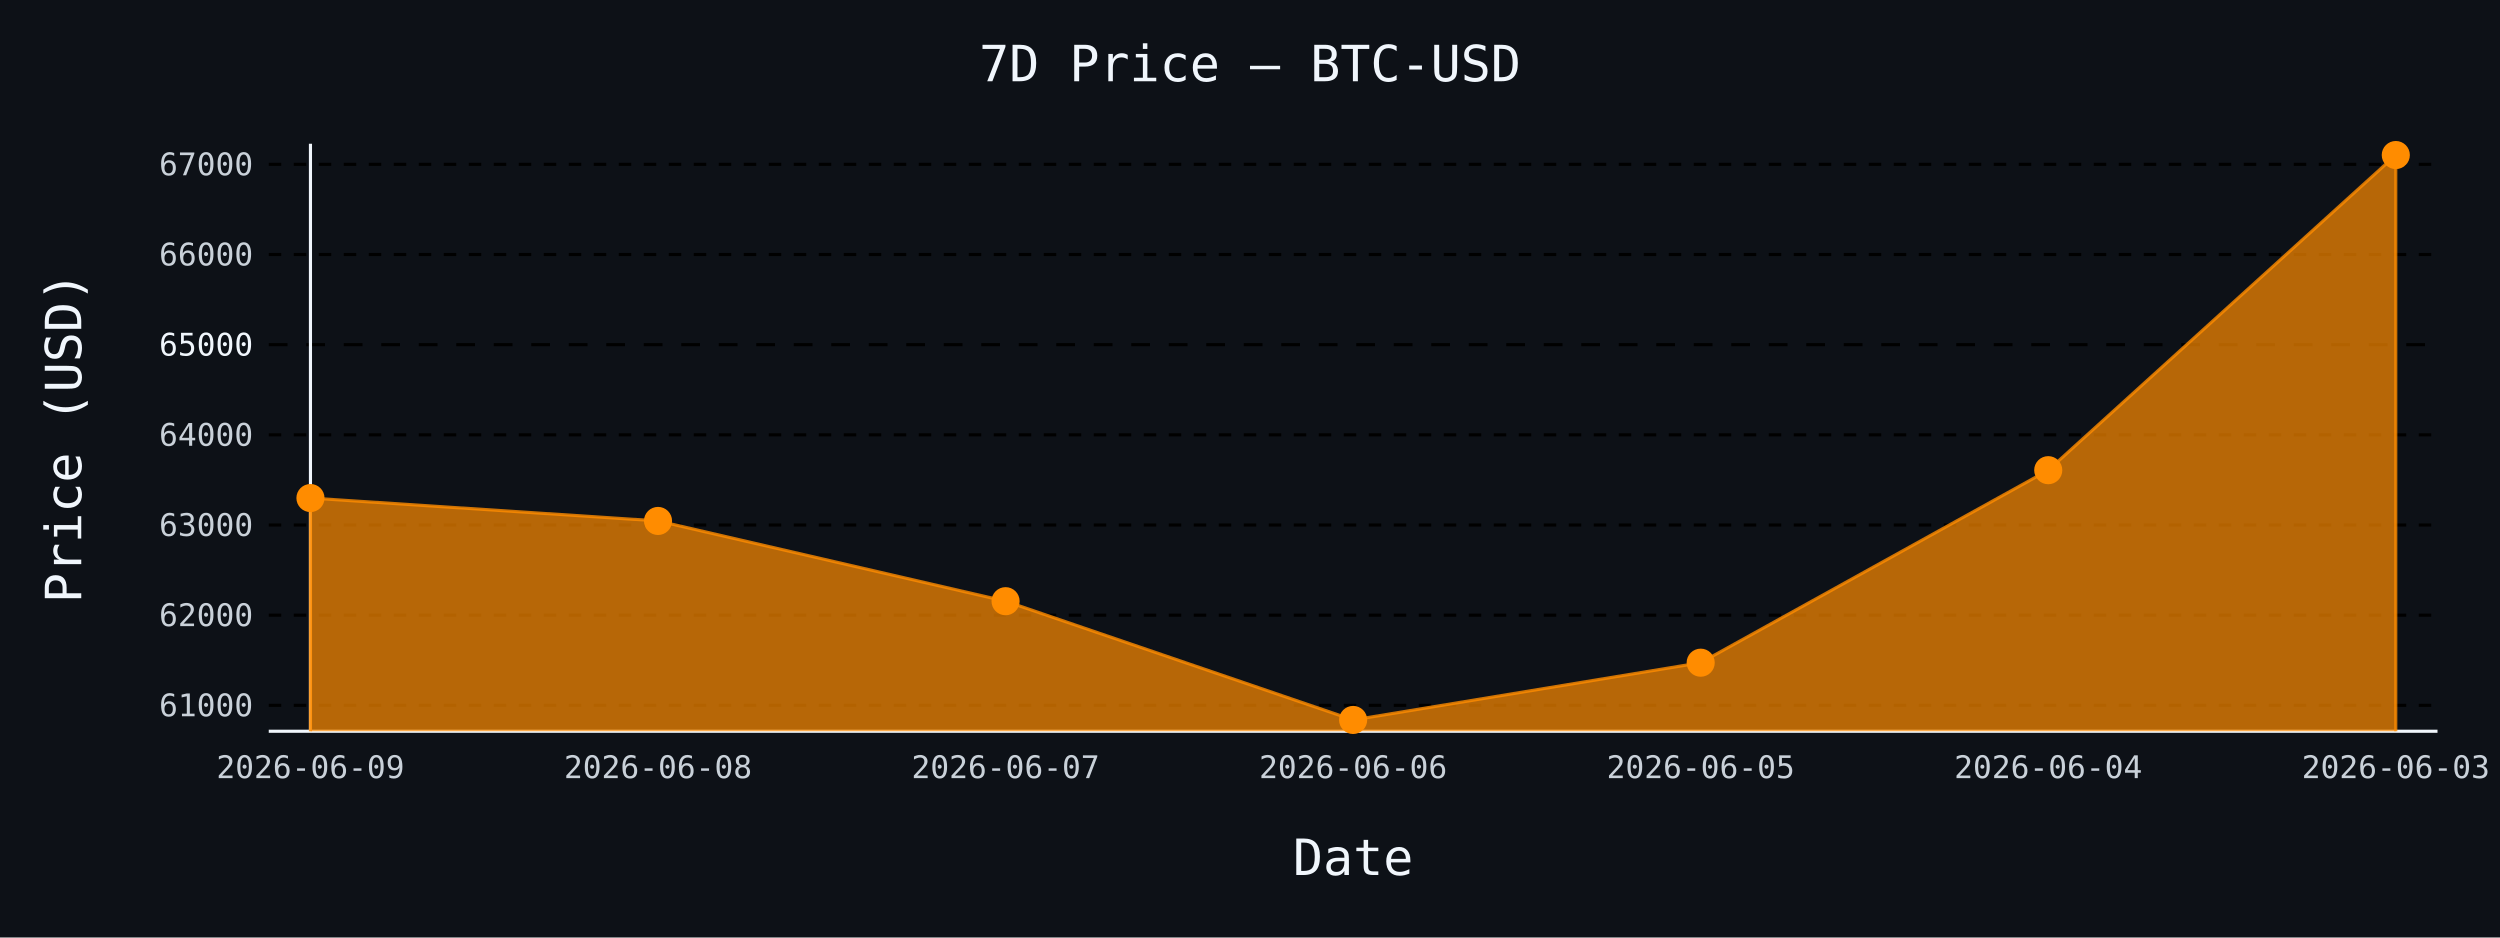
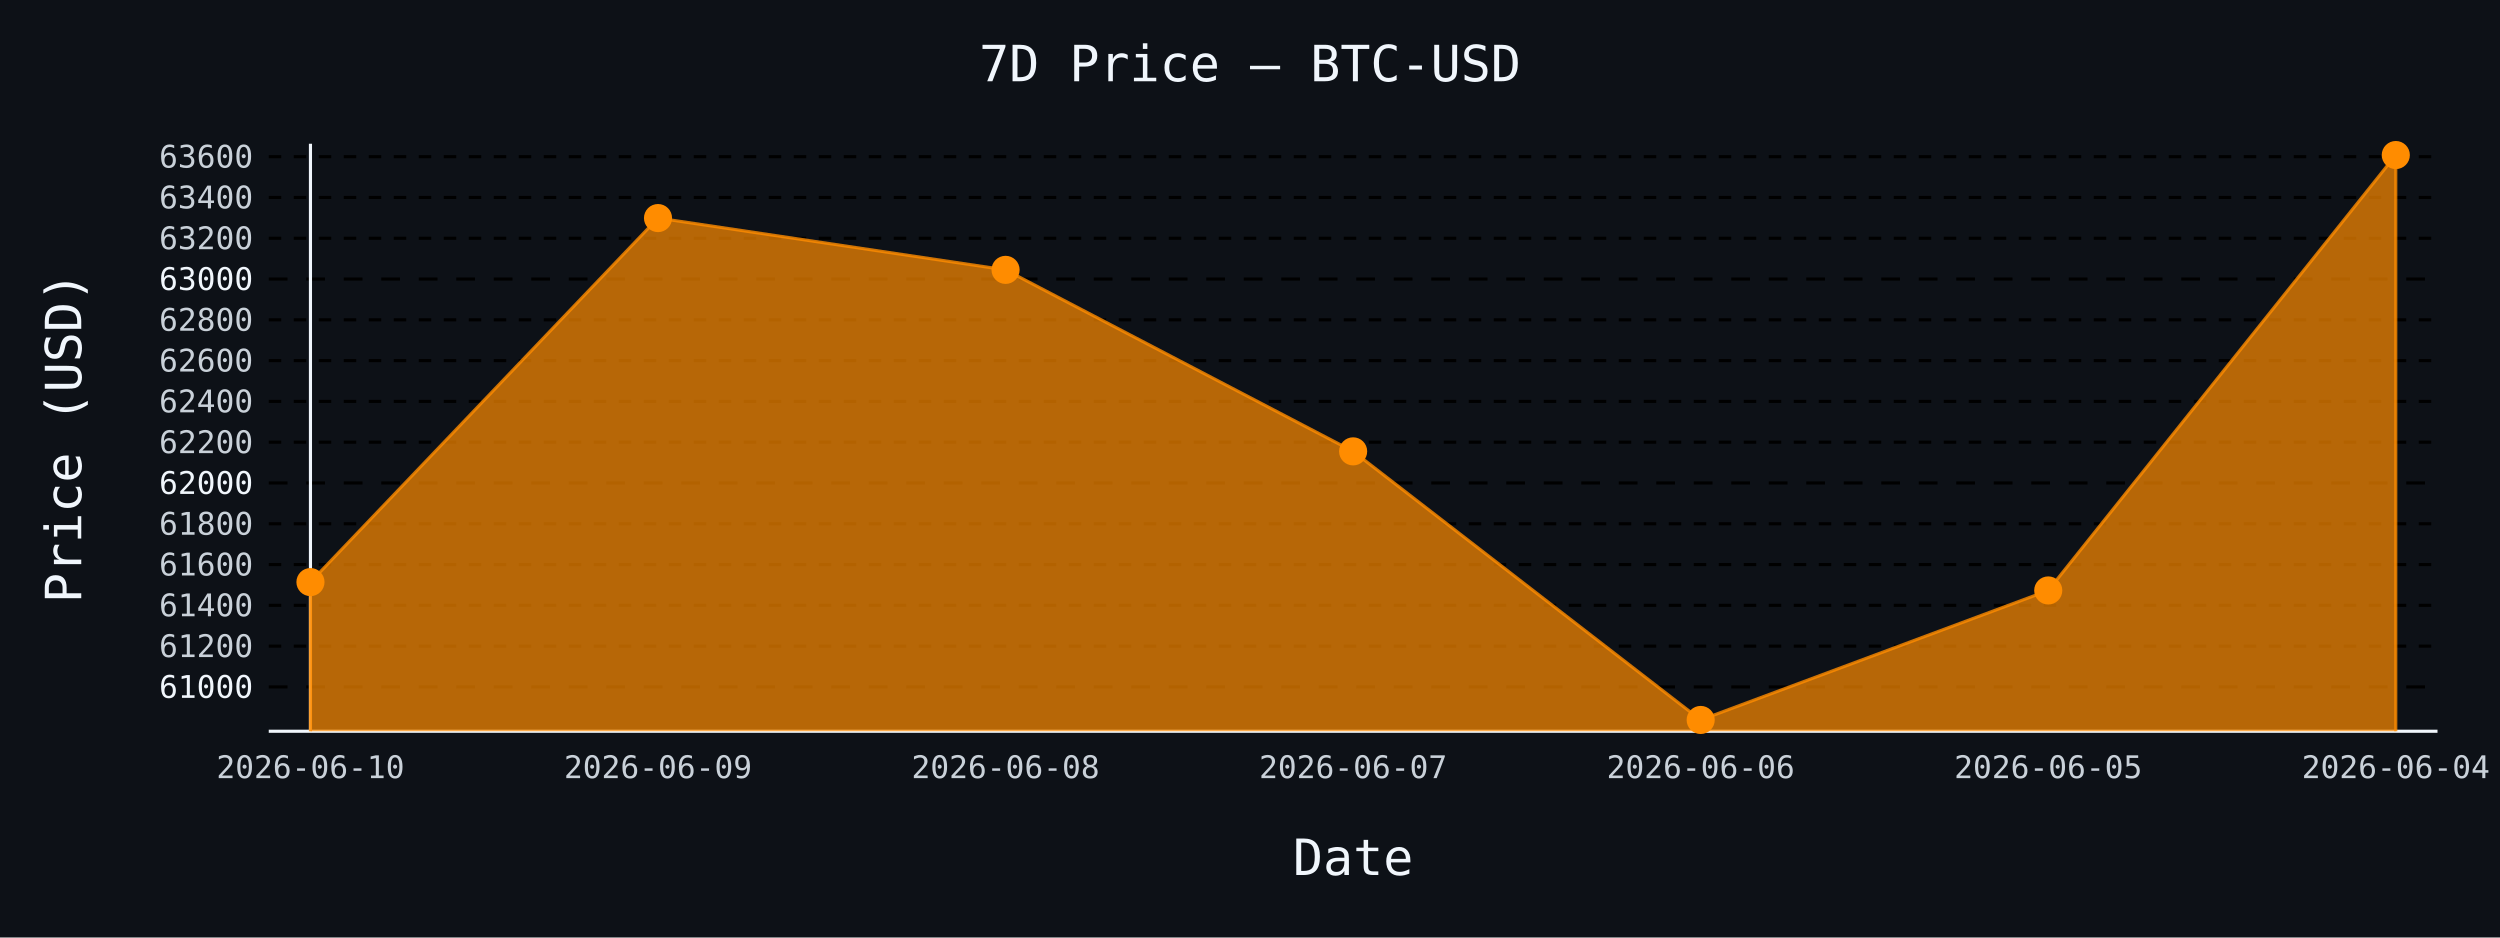
- <svg xmlns="http://www.w3.org/2000/svg" id="chart-e68e8143-a0f8-4a98-88ee-6ac6614bc441" class="pygal-chart" viewBox="0 0 800 300">
+ <svg xmlns="http://www.w3.org/2000/svg" id="chart-56a16d26-fd8e-4b75-903a-d9634309f497" class="pygal-chart" viewBox="0 0 800 300">
  <defs>
-     <style type="text/css">#chart-e68e8143-a0f8-4a98-88ee-6ac6614bc441{-webkit-user-select:none;-webkit-font-smoothing:antialiased;font-family:monospace}#chart-e68e8143-a0f8-4a98-88ee-6ac6614bc441 .title{font-family:monospace;font-size:16px}#chart-e68e8143-a0f8-4a98-88ee-6ac6614bc441 .legends .legend text{font-family:monospace;font-size:14px}#chart-e68e8143-a0f8-4a98-88ee-6ac6614bc441 .axis text{font-family:monospace;font-size:10px}#chart-e68e8143-a0f8-4a98-88ee-6ac6614bc441 .axis text.major{font-family:monospace;font-size:10px}#chart-e68e8143-a0f8-4a98-88ee-6ac6614bc441 .text-overlay text.value{font-family:monospace;font-size:16px}#chart-e68e8143-a0f8-4a98-88ee-6ac6614bc441 .text-overlay text.label{font-family:monospace;font-size:10px}#chart-e68e8143-a0f8-4a98-88ee-6ac6614bc441 .tooltip{font-family:monospace;font-size:14px}#chart-e68e8143-a0f8-4a98-88ee-6ac6614bc441 text.no_data{font-family:monospace;font-size:64px}
- #chart-e68e8143-a0f8-4a98-88ee-6ac6614bc441{background-color:#0d1117}#chart-e68e8143-a0f8-4a98-88ee-6ac6614bc441 path,#chart-e68e8143-a0f8-4a98-88ee-6ac6614bc441 line,#chart-e68e8143-a0f8-4a98-88ee-6ac6614bc441 rect,#chart-e68e8143-a0f8-4a98-88ee-6ac6614bc441 circle{-webkit-transition:150ms;-moz-transition:150ms;transition:150ms}#chart-e68e8143-a0f8-4a98-88ee-6ac6614bc441 .graph &gt; .background{fill:#0d1117}#chart-e68e8143-a0f8-4a98-88ee-6ac6614bc441 .plot &gt; .background{fill:#0d1117}#chart-e68e8143-a0f8-4a98-88ee-6ac6614bc441 .graph{fill:#c9d1d9}#chart-e68e8143-a0f8-4a98-88ee-6ac6614bc441 text.no_data{fill:#f0f6fc}#chart-e68e8143-a0f8-4a98-88ee-6ac6614bc441 .title{fill:#f0f6fc}#chart-e68e8143-a0f8-4a98-88ee-6ac6614bc441 .legends .legend text{fill:#c9d1d9}#chart-e68e8143-a0f8-4a98-88ee-6ac6614bc441 .legends .legend:hover text{fill:#f0f6fc}#chart-e68e8143-a0f8-4a98-88ee-6ac6614bc441 .axis .line{stroke:#f0f6fc}#chart-e68e8143-a0f8-4a98-88ee-6ac6614bc441 .axis .guide.line{stroke:#8b949e}#chart-e68e8143-a0f8-4a98-88ee-6ac6614bc441 .axis .major.line{stroke:#c9d1d9}#chart-e68e8143-a0f8-4a98-88ee-6ac6614bc441 .axis text.major{fill:#f0f6fc}#chart-e68e8143-a0f8-4a98-88ee-6ac6614bc441 .axis.y .guides:hover .guide.line,#chart-e68e8143-a0f8-4a98-88ee-6ac6614bc441 .line-graph .axis.x .guides:hover .guide.line,#chart-e68e8143-a0f8-4a98-88ee-6ac6614bc441 .stackedline-graph .axis.x .guides:hover .guide.line,#chart-e68e8143-a0f8-4a98-88ee-6ac6614bc441 .xy-graph .axis.x .guides:hover .guide.line{stroke:#f0f6fc}#chart-e68e8143-a0f8-4a98-88ee-6ac6614bc441 .axis .guides:hover text{fill:#f0f6fc}#chart-e68e8143-a0f8-4a98-88ee-6ac6614bc441 .reactive{fill-opacity:.7;stroke-opacity:.8;stroke-width:1}#chart-e68e8143-a0f8-4a98-88ee-6ac6614bc441 .ci{stroke:#c9d1d9}#chart-e68e8143-a0f8-4a98-88ee-6ac6614bc441 .reactive.active,#chart-e68e8143-a0f8-4a98-88ee-6ac6614bc441 .active .reactive{fill-opacity:.8;stroke-opacity:.9;stroke-width:4}#chart-e68e8143-a0f8-4a98-88ee-6ac6614bc441 .ci .reactive.active{stroke-width:1.5}#chart-e68e8143-a0f8-4a98-88ee-6ac6614bc441 .series text{fill:#f0f6fc}#chart-e68e8143-a0f8-4a98-88ee-6ac6614bc441 .tooltip rect{fill:#0d1117;stroke:#f0f6fc;-webkit-transition:opacity 150ms;-moz-transition:opacity 150ms;transition:opacity 150ms}#chart-e68e8143-a0f8-4a98-88ee-6ac6614bc441 .tooltip .label{fill:#c9d1d9}#chart-e68e8143-a0f8-4a98-88ee-6ac6614bc441 .tooltip .label{fill:#c9d1d9}#chart-e68e8143-a0f8-4a98-88ee-6ac6614bc441 .tooltip .legend{font-size:.8em;fill:#8b949e}#chart-e68e8143-a0f8-4a98-88ee-6ac6614bc441 .tooltip .x_label{font-size:.6em;fill:#f0f6fc}#chart-e68e8143-a0f8-4a98-88ee-6ac6614bc441 .tooltip .xlink{font-size:.5em;text-decoration:underline}#chart-e68e8143-a0f8-4a98-88ee-6ac6614bc441 .tooltip .value{font-size:1.5em}#chart-e68e8143-a0f8-4a98-88ee-6ac6614bc441 .bound{font-size:.5em}#chart-e68e8143-a0f8-4a98-88ee-6ac6614bc441 .max-value{font-size:.75em;fill:#8b949e}#chart-e68e8143-a0f8-4a98-88ee-6ac6614bc441 .map-element{fill:#0d1117;stroke:#8b949e !important}#chart-e68e8143-a0f8-4a98-88ee-6ac6614bc441 .map-element .reactive{fill-opacity:inherit;stroke-opacity:inherit}#chart-e68e8143-a0f8-4a98-88ee-6ac6614bc441 .color-0,#chart-e68e8143-a0f8-4a98-88ee-6ac6614bc441 .color-0 a:visited{stroke:#ff8c00;fill:#ff8c00}#chart-e68e8143-a0f8-4a98-88ee-6ac6614bc441 .text-overlay .color-0 text{fill:black}
- #chart-e68e8143-a0f8-4a98-88ee-6ac6614bc441 text.no_data{text-anchor:middle}#chart-e68e8143-a0f8-4a98-88ee-6ac6614bc441 .guide.line{fill:none}#chart-e68e8143-a0f8-4a98-88ee-6ac6614bc441 .centered{text-anchor:middle}#chart-e68e8143-a0f8-4a98-88ee-6ac6614bc441 .title{text-anchor:middle}#chart-e68e8143-a0f8-4a98-88ee-6ac6614bc441 .legends .legend text{fill-opacity:1}#chart-e68e8143-a0f8-4a98-88ee-6ac6614bc441 .axis.x text{text-anchor:middle}#chart-e68e8143-a0f8-4a98-88ee-6ac6614bc441 .axis.x:not(.web) text[transform]{text-anchor:start}#chart-e68e8143-a0f8-4a98-88ee-6ac6614bc441 .axis.x:not(.web) text[transform].backwards{text-anchor:end}#chart-e68e8143-a0f8-4a98-88ee-6ac6614bc441 .axis.y text{text-anchor:end}#chart-e68e8143-a0f8-4a98-88ee-6ac6614bc441 .axis.y text[transform].backwards{text-anchor:start}#chart-e68e8143-a0f8-4a98-88ee-6ac6614bc441 .axis.y2 text{text-anchor:start}#chart-e68e8143-a0f8-4a98-88ee-6ac6614bc441 .axis.y2 text[transform].backwards{text-anchor:end}#chart-e68e8143-a0f8-4a98-88ee-6ac6614bc441 .axis .guide.line{stroke-dasharray:4,4;stroke:black}#chart-e68e8143-a0f8-4a98-88ee-6ac6614bc441 .axis .major.guide.line{stroke-dasharray:6,6;stroke:black}#chart-e68e8143-a0f8-4a98-88ee-6ac6614bc441 .horizontal .axis.y .guide.line,#chart-e68e8143-a0f8-4a98-88ee-6ac6614bc441 .horizontal .axis.y2 .guide.line,#chart-e68e8143-a0f8-4a98-88ee-6ac6614bc441 .vertical .axis.x .guide.line{opacity:0}#chart-e68e8143-a0f8-4a98-88ee-6ac6614bc441 .horizontal .axis.always_show .guide.line,#chart-e68e8143-a0f8-4a98-88ee-6ac6614bc441 .vertical .axis.always_show .guide.line{opacity:1 !important}#chart-e68e8143-a0f8-4a98-88ee-6ac6614bc441 .axis.y .guides:hover .guide.line,#chart-e68e8143-a0f8-4a98-88ee-6ac6614bc441 .axis.y2 .guides:hover .guide.line,#chart-e68e8143-a0f8-4a98-88ee-6ac6614bc441 .axis.x .guides:hover .guide.line{opacity:1}#chart-e68e8143-a0f8-4a98-88ee-6ac6614bc441 .axis .guides:hover text{opacity:1}#chart-e68e8143-a0f8-4a98-88ee-6ac6614bc441 .nofill{fill:none}#chart-e68e8143-a0f8-4a98-88ee-6ac6614bc441 .subtle-fill{fill-opacity:.2}#chart-e68e8143-a0f8-4a98-88ee-6ac6614bc441 .dot{stroke-width:1px;fill-opacity:1;stroke-opacity:1}#chart-e68e8143-a0f8-4a98-88ee-6ac6614bc441 .dot.active{stroke-width:5px}#chart-e68e8143-a0f8-4a98-88ee-6ac6614bc441 .dot.negative{fill:transparent}#chart-e68e8143-a0f8-4a98-88ee-6ac6614bc441 text,#chart-e68e8143-a0f8-4a98-88ee-6ac6614bc441 tspan{stroke:none !important}#chart-e68e8143-a0f8-4a98-88ee-6ac6614bc441 .series text.active{opacity:1}#chart-e68e8143-a0f8-4a98-88ee-6ac6614bc441 .tooltip rect{fill-opacity:.95;stroke-width:.5}#chart-e68e8143-a0f8-4a98-88ee-6ac6614bc441 .tooltip text{fill-opacity:1}#chart-e68e8143-a0f8-4a98-88ee-6ac6614bc441 .showable{visibility:hidden}#chart-e68e8143-a0f8-4a98-88ee-6ac6614bc441 .showable.shown{visibility:visible}#chart-e68e8143-a0f8-4a98-88ee-6ac6614bc441 .gauge-background{fill:rgba(229,229,229,1);stroke:none}#chart-e68e8143-a0f8-4a98-88ee-6ac6614bc441 .bg-lines{stroke:#0d1117;stroke-width:2px}</style>
+     <style type="text/css">#chart-56a16d26-fd8e-4b75-903a-d9634309f497{-webkit-user-select:none;-webkit-font-smoothing:antialiased;font-family:monospace}#chart-56a16d26-fd8e-4b75-903a-d9634309f497 .title{font-family:monospace;font-size:16px}#chart-56a16d26-fd8e-4b75-903a-d9634309f497 .legends .legend text{font-family:monospace;font-size:14px}#chart-56a16d26-fd8e-4b75-903a-d9634309f497 .axis text{font-family:monospace;font-size:10px}#chart-56a16d26-fd8e-4b75-903a-d9634309f497 .axis text.major{font-family:monospace;font-size:10px}#chart-56a16d26-fd8e-4b75-903a-d9634309f497 .text-overlay text.value{font-family:monospace;font-size:16px}#chart-56a16d26-fd8e-4b75-903a-d9634309f497 .text-overlay text.label{font-family:monospace;font-size:10px}#chart-56a16d26-fd8e-4b75-903a-d9634309f497 .tooltip{font-family:monospace;font-size:14px}#chart-56a16d26-fd8e-4b75-903a-d9634309f497 text.no_data{font-family:monospace;font-size:64px}
+ #chart-56a16d26-fd8e-4b75-903a-d9634309f497{background-color:#0d1117}#chart-56a16d26-fd8e-4b75-903a-d9634309f497 path,#chart-56a16d26-fd8e-4b75-903a-d9634309f497 line,#chart-56a16d26-fd8e-4b75-903a-d9634309f497 rect,#chart-56a16d26-fd8e-4b75-903a-d9634309f497 circle{-webkit-transition:150ms;-moz-transition:150ms;transition:150ms}#chart-56a16d26-fd8e-4b75-903a-d9634309f497 .graph &gt; .background{fill:#0d1117}#chart-56a16d26-fd8e-4b75-903a-d9634309f497 .plot &gt; .background{fill:#0d1117}#chart-56a16d26-fd8e-4b75-903a-d9634309f497 .graph{fill:#c9d1d9}#chart-56a16d26-fd8e-4b75-903a-d9634309f497 text.no_data{fill:#f0f6fc}#chart-56a16d26-fd8e-4b75-903a-d9634309f497 .title{fill:#f0f6fc}#chart-56a16d26-fd8e-4b75-903a-d9634309f497 .legends .legend text{fill:#c9d1d9}#chart-56a16d26-fd8e-4b75-903a-d9634309f497 .legends .legend:hover text{fill:#f0f6fc}#chart-56a16d26-fd8e-4b75-903a-d9634309f497 .axis .line{stroke:#f0f6fc}#chart-56a16d26-fd8e-4b75-903a-d9634309f497 .axis .guide.line{stroke:#8b949e}#chart-56a16d26-fd8e-4b75-903a-d9634309f497 .axis .major.line{stroke:#c9d1d9}#chart-56a16d26-fd8e-4b75-903a-d9634309f497 .axis text.major{fill:#f0f6fc}#chart-56a16d26-fd8e-4b75-903a-d9634309f497 .axis.y .guides:hover .guide.line,#chart-56a16d26-fd8e-4b75-903a-d9634309f497 .line-graph .axis.x .guides:hover .guide.line,#chart-56a16d26-fd8e-4b75-903a-d9634309f497 .stackedline-graph .axis.x .guides:hover .guide.line,#chart-56a16d26-fd8e-4b75-903a-d9634309f497 .xy-graph .axis.x .guides:hover .guide.line{stroke:#f0f6fc}#chart-56a16d26-fd8e-4b75-903a-d9634309f497 .axis .guides:hover text{fill:#f0f6fc}#chart-56a16d26-fd8e-4b75-903a-d9634309f497 .reactive{fill-opacity:.7;stroke-opacity:.8;stroke-width:1}#chart-56a16d26-fd8e-4b75-903a-d9634309f497 .ci{stroke:#c9d1d9}#chart-56a16d26-fd8e-4b75-903a-d9634309f497 .reactive.active,#chart-56a16d26-fd8e-4b75-903a-d9634309f497 .active .reactive{fill-opacity:.8;stroke-opacity:.9;stroke-width:4}#chart-56a16d26-fd8e-4b75-903a-d9634309f497 .ci .reactive.active{stroke-width:1.5}#chart-56a16d26-fd8e-4b75-903a-d9634309f497 .series text{fill:#f0f6fc}#chart-56a16d26-fd8e-4b75-903a-d9634309f497 .tooltip rect{fill:#0d1117;stroke:#f0f6fc;-webkit-transition:opacity 150ms;-moz-transition:opacity 150ms;transition:opacity 150ms}#chart-56a16d26-fd8e-4b75-903a-d9634309f497 .tooltip .label{fill:#c9d1d9}#chart-56a16d26-fd8e-4b75-903a-d9634309f497 .tooltip .label{fill:#c9d1d9}#chart-56a16d26-fd8e-4b75-903a-d9634309f497 .tooltip .legend{font-size:.8em;fill:#8b949e}#chart-56a16d26-fd8e-4b75-903a-d9634309f497 .tooltip .x_label{font-size:.6em;fill:#f0f6fc}#chart-56a16d26-fd8e-4b75-903a-d9634309f497 .tooltip .xlink{font-size:.5em;text-decoration:underline}#chart-56a16d26-fd8e-4b75-903a-d9634309f497 .tooltip .value{font-size:1.5em}#chart-56a16d26-fd8e-4b75-903a-d9634309f497 .bound{font-size:.5em}#chart-56a16d26-fd8e-4b75-903a-d9634309f497 .max-value{font-size:.75em;fill:#8b949e}#chart-56a16d26-fd8e-4b75-903a-d9634309f497 .map-element{fill:#0d1117;stroke:#8b949e !important}#chart-56a16d26-fd8e-4b75-903a-d9634309f497 .map-element .reactive{fill-opacity:inherit;stroke-opacity:inherit}#chart-56a16d26-fd8e-4b75-903a-d9634309f497 .color-0,#chart-56a16d26-fd8e-4b75-903a-d9634309f497 .color-0 a:visited{stroke:#ff8c00;fill:#ff8c00}#chart-56a16d26-fd8e-4b75-903a-d9634309f497 .text-overlay .color-0 text{fill:black}
+ #chart-56a16d26-fd8e-4b75-903a-d9634309f497 text.no_data{text-anchor:middle}#chart-56a16d26-fd8e-4b75-903a-d9634309f497 .guide.line{fill:none}#chart-56a16d26-fd8e-4b75-903a-d9634309f497 .centered{text-anchor:middle}#chart-56a16d26-fd8e-4b75-903a-d9634309f497 .title{text-anchor:middle}#chart-56a16d26-fd8e-4b75-903a-d9634309f497 .legends .legend text{fill-opacity:1}#chart-56a16d26-fd8e-4b75-903a-d9634309f497 .axis.x text{text-anchor:middle}#chart-56a16d26-fd8e-4b75-903a-d9634309f497 .axis.x:not(.web) text[transform]{text-anchor:start}#chart-56a16d26-fd8e-4b75-903a-d9634309f497 .axis.x:not(.web) text[transform].backwards{text-anchor:end}#chart-56a16d26-fd8e-4b75-903a-d9634309f497 .axis.y text{text-anchor:end}#chart-56a16d26-fd8e-4b75-903a-d9634309f497 .axis.y text[transform].backwards{text-anchor:start}#chart-56a16d26-fd8e-4b75-903a-d9634309f497 .axis.y2 text{text-anchor:start}#chart-56a16d26-fd8e-4b75-903a-d9634309f497 .axis.y2 text[transform].backwards{text-anchor:end}#chart-56a16d26-fd8e-4b75-903a-d9634309f497 .axis .guide.line{stroke-dasharray:4,4;stroke:black}#chart-56a16d26-fd8e-4b75-903a-d9634309f497 .axis .major.guide.line{stroke-dasharray:6,6;stroke:black}#chart-56a16d26-fd8e-4b75-903a-d9634309f497 .horizontal .axis.y .guide.line,#chart-56a16d26-fd8e-4b75-903a-d9634309f497 .horizontal .axis.y2 .guide.line,#chart-56a16d26-fd8e-4b75-903a-d9634309f497 .vertical .axis.x .guide.line{opacity:0}#chart-56a16d26-fd8e-4b75-903a-d9634309f497 .horizontal .axis.always_show .guide.line,#chart-56a16d26-fd8e-4b75-903a-d9634309f497 .vertical .axis.always_show .guide.line{opacity:1 !important}#chart-56a16d26-fd8e-4b75-903a-d9634309f497 .axis.y .guides:hover .guide.line,#chart-56a16d26-fd8e-4b75-903a-d9634309f497 .axis.y2 .guides:hover .guide.line,#chart-56a16d26-fd8e-4b75-903a-d9634309f497 .axis.x .guides:hover .guide.line{opacity:1}#chart-56a16d26-fd8e-4b75-903a-d9634309f497 .axis .guides:hover text{opacity:1}#chart-56a16d26-fd8e-4b75-903a-d9634309f497 .nofill{fill:none}#chart-56a16d26-fd8e-4b75-903a-d9634309f497 .subtle-fill{fill-opacity:.2}#chart-56a16d26-fd8e-4b75-903a-d9634309f497 .dot{stroke-width:1px;fill-opacity:1;stroke-opacity:1}#chart-56a16d26-fd8e-4b75-903a-d9634309f497 .dot.active{stroke-width:5px}#chart-56a16d26-fd8e-4b75-903a-d9634309f497 .dot.negative{fill:transparent}#chart-56a16d26-fd8e-4b75-903a-d9634309f497 text,#chart-56a16d26-fd8e-4b75-903a-d9634309f497 tspan{stroke:none !important}#chart-56a16d26-fd8e-4b75-903a-d9634309f497 .series text.active{opacity:1}#chart-56a16d26-fd8e-4b75-903a-d9634309f497 .tooltip rect{fill-opacity:.95;stroke-width:.5}#chart-56a16d26-fd8e-4b75-903a-d9634309f497 .tooltip text{fill-opacity:1}#chart-56a16d26-fd8e-4b75-903a-d9634309f497 .showable{visibility:hidden}#chart-56a16d26-fd8e-4b75-903a-d9634309f497 .showable.shown{visibility:visible}#chart-56a16d26-fd8e-4b75-903a-d9634309f497 .gauge-background{fill:rgba(229,229,229,1);stroke:none}#chart-56a16d26-fd8e-4b75-903a-d9634309f497 .bg-lines{stroke:#0d1117;stroke-width:2px}</style>
  </defs>
  <g class="graph line-graph vertical">
    <rect x="0" y="0" width="800" height="300" class="background" />
    <g transform="translate(86, 46)" class="plot">
      <rect x="0" y="0" width="694.0" height="188" class="background" />
      <g class="axis y always_show">
        <path d="M0 188 h694" class="line" />
        <g class="guides">
-           <path d="M0 179.71 h694" class="guide line" />
-           <text x="-5" y="183.21" class="">61000</text>
+           <path d="M0 173.813 h694" class="major guide line" />
+           <text x="-5" y="177.313" class="major">61000</text>
        </g>
        <g class="guides">
-           <path d="M0 150.856 h694" class="guide line" />
-           <text x="-5" y="154.356" class="">62000</text>
+           <path d="M0 160.761 h694" class="guide line" />
+           <text x="-5" y="164.261" class="">61200</text>
        </g>
        <g class="guides">
-           <path d="M0 122.003 h694" class="guide line" />
-           <text x="-5" y="125.503" class="">63000</text>
+           <path d="M0 147.709 h694" class="guide line" />
+           <text x="-5" y="151.209" class="">61400</text>
        </g>
        <g class="guides">
-           <path d="M0 93.149 h694" class="guide line" />
-           <text x="-5" y="96.649" class="">64000</text>
+           <path d="M0 134.657 h694" class="guide line" />
+           <text x="-5" y="138.157" class="">61600</text>
        </g>
        <g class="guides">
-           <path d="M0 64.295 h694" class="major guide line" />
-           <text x="-5" y="67.795" class="major">65000</text>
+           <path d="M0 121.605 h694" class="guide line" />
+           <text x="-5" y="125.105" class="">61800</text>
        </g>
        <g class="guides">
-           <path d="M0 35.441 h694" class="guide line" />
-           <text x="-5" y="38.941" class="">66000</text>
+           <path d="M0 108.553 h694" class="major guide line" />
+           <text x="-5" y="112.053" class="major">62000</text>
        </g>
        <g class="guides">
-           <path d="M0 6.587 h694" class="guide line" />
-           <text x="-5" y="10.087" class="">67000</text>
+           <path d="M0 95.501 h694" class="guide line" />
+           <text x="-5" y="99.001" class="">62200</text>
+         </g>
+         <g class="guides">
+           <path d="M0 82.449 h694" class="guide line" />
+           <text x="-5" y="85.949" class="">62400</text>
+         </g>
+         <g class="guides">
+           <path d="M0 69.397 h694" class="guide line" />
+           <text x="-5" y="72.897" class="">62600</text>
+         </g>
+         <g class="guides">
+           <path d="M0 56.345 h694" class="guide line" />
+           <text x="-5" y="59.845" class="">62800</text>
+         </g>
+         <g class="guides">
+           <path d="M0 43.293 h694" class="major guide line" />
+           <text x="-5" y="46.793" class="major">63000</text>
+         </g>
+         <g class="guides">
+           <path d="M0 30.241 h694" class="guide line" />
+           <text x="-5" y="33.741" class="">63200</text>
+         </g>
+         <g class="guides">
+           <path d="M0 17.189 h694" class="guide line" />
+           <text x="-5" y="20.689" class="">63400</text>
+         </g>
+         <g class="guides">
+           <path d="M0 4.137 h694" class="guide line" />
+           <text x="-5" y="7.637" class="">63600</text>
        </g>
      </g>
      <g class="axis x">
        <g class="guides">
          <path d="M13.346 0 v188" class="line" />
-           <text x="13.346" y="203.0" class="">2026-06-09</text>
+           <text x="13.346" y="203.0" class="">2026-06-10</text>
        </g>
        <g class="guides">
          <path d="M124.564 0 v188" class="guide line" />
-           <text x="124.564" y="203.0" class="">2026-06-08</text>
+           <text x="124.564" y="203.0" class="">2026-06-09</text>
        </g>
        <g class="guides">
          <path d="M235.782 0 v188" class="guide line" />
-           <text x="235.782" y="203.0" class="">2026-06-07</text>
+           <text x="235.782" y="203.0" class="">2026-06-08</text>
        </g>
        <g class="guides">
          <path d="M347 0 v188" class="guide line" />
-           <text x="347.0" y="203.0" class="">2026-06-06</text>
+           <text x="347.0" y="203.0" class="">2026-06-07</text>
        </g>
        <g class="guides">
          <path d="M458.218 0 v188" class="guide line" />
-           <text x="458.218" y="203.0" class="">2026-06-05</text>
+           <text x="458.218" y="203.0" class="">2026-06-06</text>
        </g>
        <g class="guides">
          <path d="M569.436 0 v188" class="guide line" />
-           <text x="569.436" y="203.0" class="">2026-06-04</text>
+           <text x="569.436" y="203.0" class="">2026-06-05</text>
        </g>
        <g class="guides">
          <path d="M680.654 0 v188" class="guide line" />
-           <text x="680.654" y="203.0" class="">2026-06-03</text>
+           <text x="680.654" y="203.0" class="">2026-06-04</text>
        </g>
      </g>
      <g class="series serie-0 color-0">
-         <path d="M13.346 188 L13.346 113.375 124.564 120.704 235.782 146.384 347 184.385 458.218 166.062 569.436 104.46 680.654 3.615 680.654 188" class="line reactive" />
+         <path d="M13.346 188 L13.346 140.269 124.564 23.781 235.782 40.357 347 98.438 458.218 184.385 569.436 142.945 680.654 3.615 680.654 188" class="line reactive" />
      </g>
    </g>
    <g class="titles">
      <text x="400.0" y="26" class="title plot_title">7D Price — BTC-USD</text>
      <text x="433.0" y="280" class="title">Date</text>
      <text x="0" y="166.0" class="title" transform="rotate(-90 0 140)">Price (USD)</text>
    </g>
    <g transform="translate(86, 46)" class="plot overlay">
      <g class="series serie-0 color-0">
        <g class="dots">
-           <circle cx="13.346" cy="113.375" r="4" class="dot reactive tooltip-trigger" />
+           <circle cx="13.346" cy="140.269" r="4" class="dot reactive tooltip-trigger" />
        </g>
        <g class="dots">
-           <circle cx="124.564" cy="120.704" r="4" class="dot reactive tooltip-trigger" />
+           <circle cx="124.564" cy="23.781" r="4" class="dot reactive tooltip-trigger" />
        </g>
        <g class="dots">
-           <circle cx="235.782" cy="146.384" r="4" class="dot reactive tooltip-trigger" />
+           <circle cx="235.782" cy="40.357" r="4" class="dot reactive tooltip-trigger" />
        </g>
        <g class="dots">
-           <circle cx="347.0" cy="184.385" r="4" class="dot reactive tooltip-trigger" />
+           <circle cx="347.0" cy="98.438" r="4" class="dot reactive tooltip-trigger" />
        </g>
        <g class="dots">
-           <circle cx="458.218" cy="166.062" r="4" class="dot reactive tooltip-trigger" />
+           <circle cx="458.218" cy="184.385" r="4" class="dot reactive tooltip-trigger" />
        </g>
        <g class="dots">
-           <circle cx="569.436" cy="104.46" r="4" class="dot reactive tooltip-trigger" />
+           <circle cx="569.436" cy="142.945" r="4" class="dot reactive tooltip-trigger" />
        </g>
        <g class="dots">
          <circle cx="680.654" cy="3.615" r="4" class="dot reactive tooltip-trigger" />
        </g>
      </g>
    </g>
    <g transform="translate(86, 46)" class="plot text-overlay">
      <g class="series serie-0 color-0" />
    </g>
    <g transform="translate(86, 46)" class="plot tooltip-overlay">
      <g transform="translate(0 0)" style="opacity: 0" class="tooltip">
        <rect rx="0" ry="0" width="0" height="0" class="tooltip-box" />
        <g class="text" />
      </g>
    </g>
  </g>
</svg>
